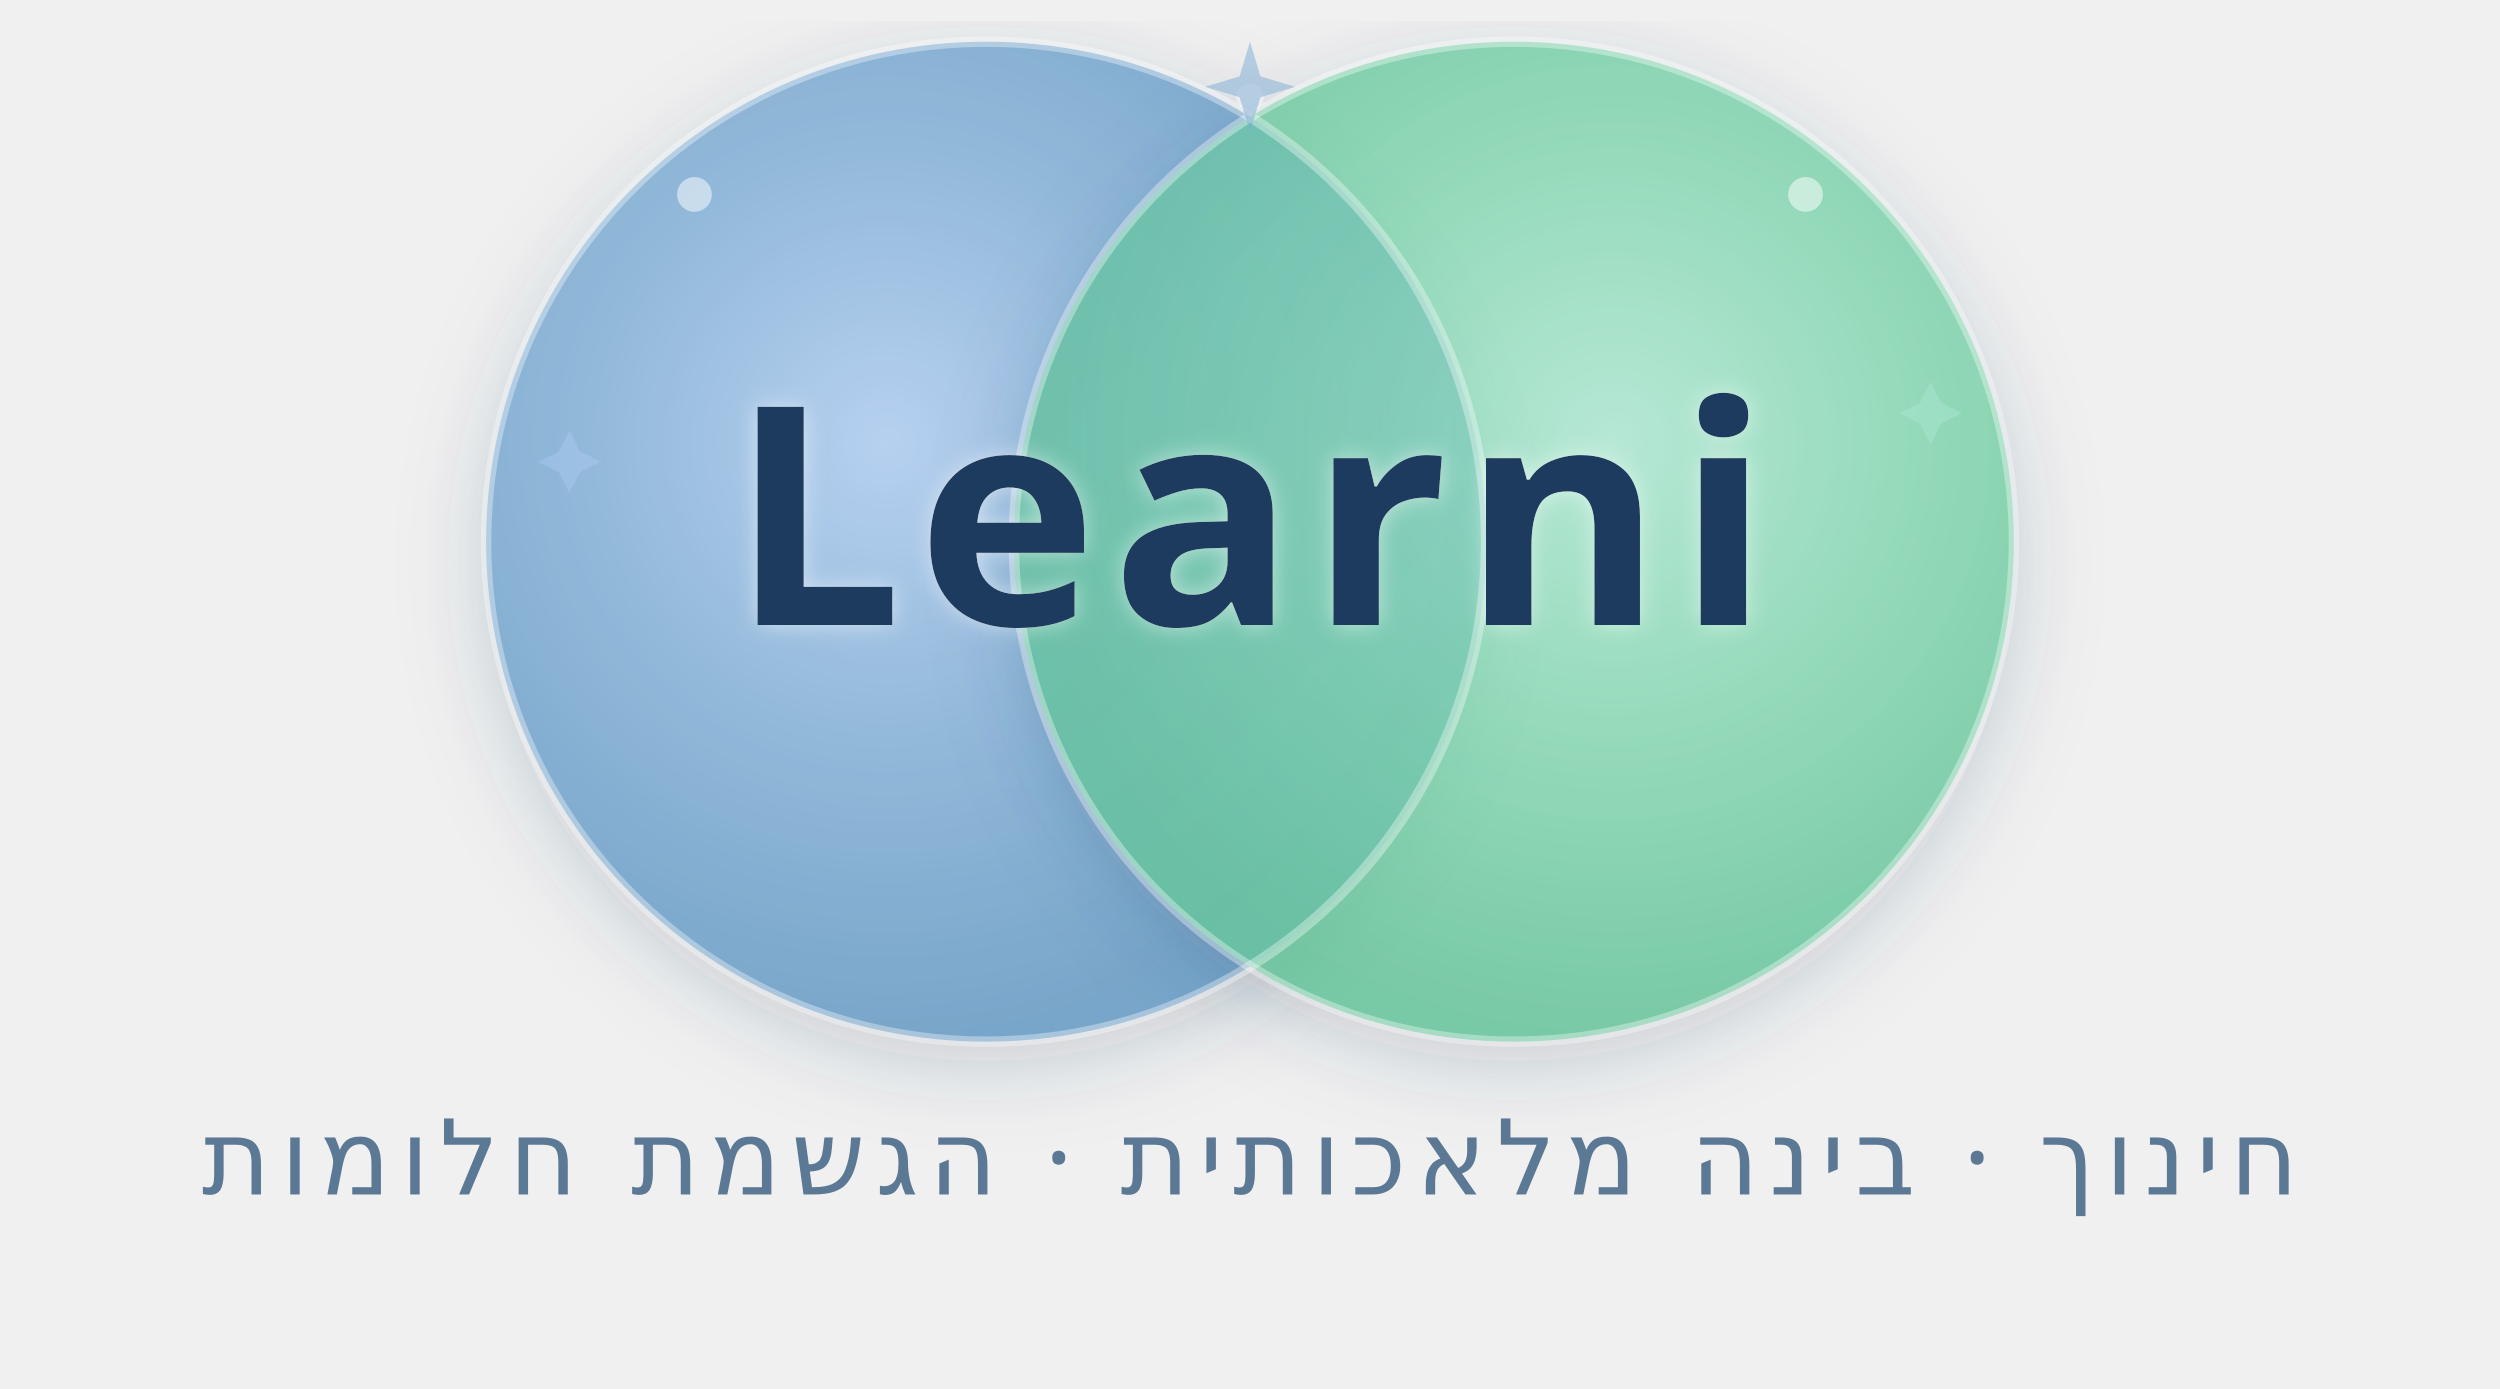
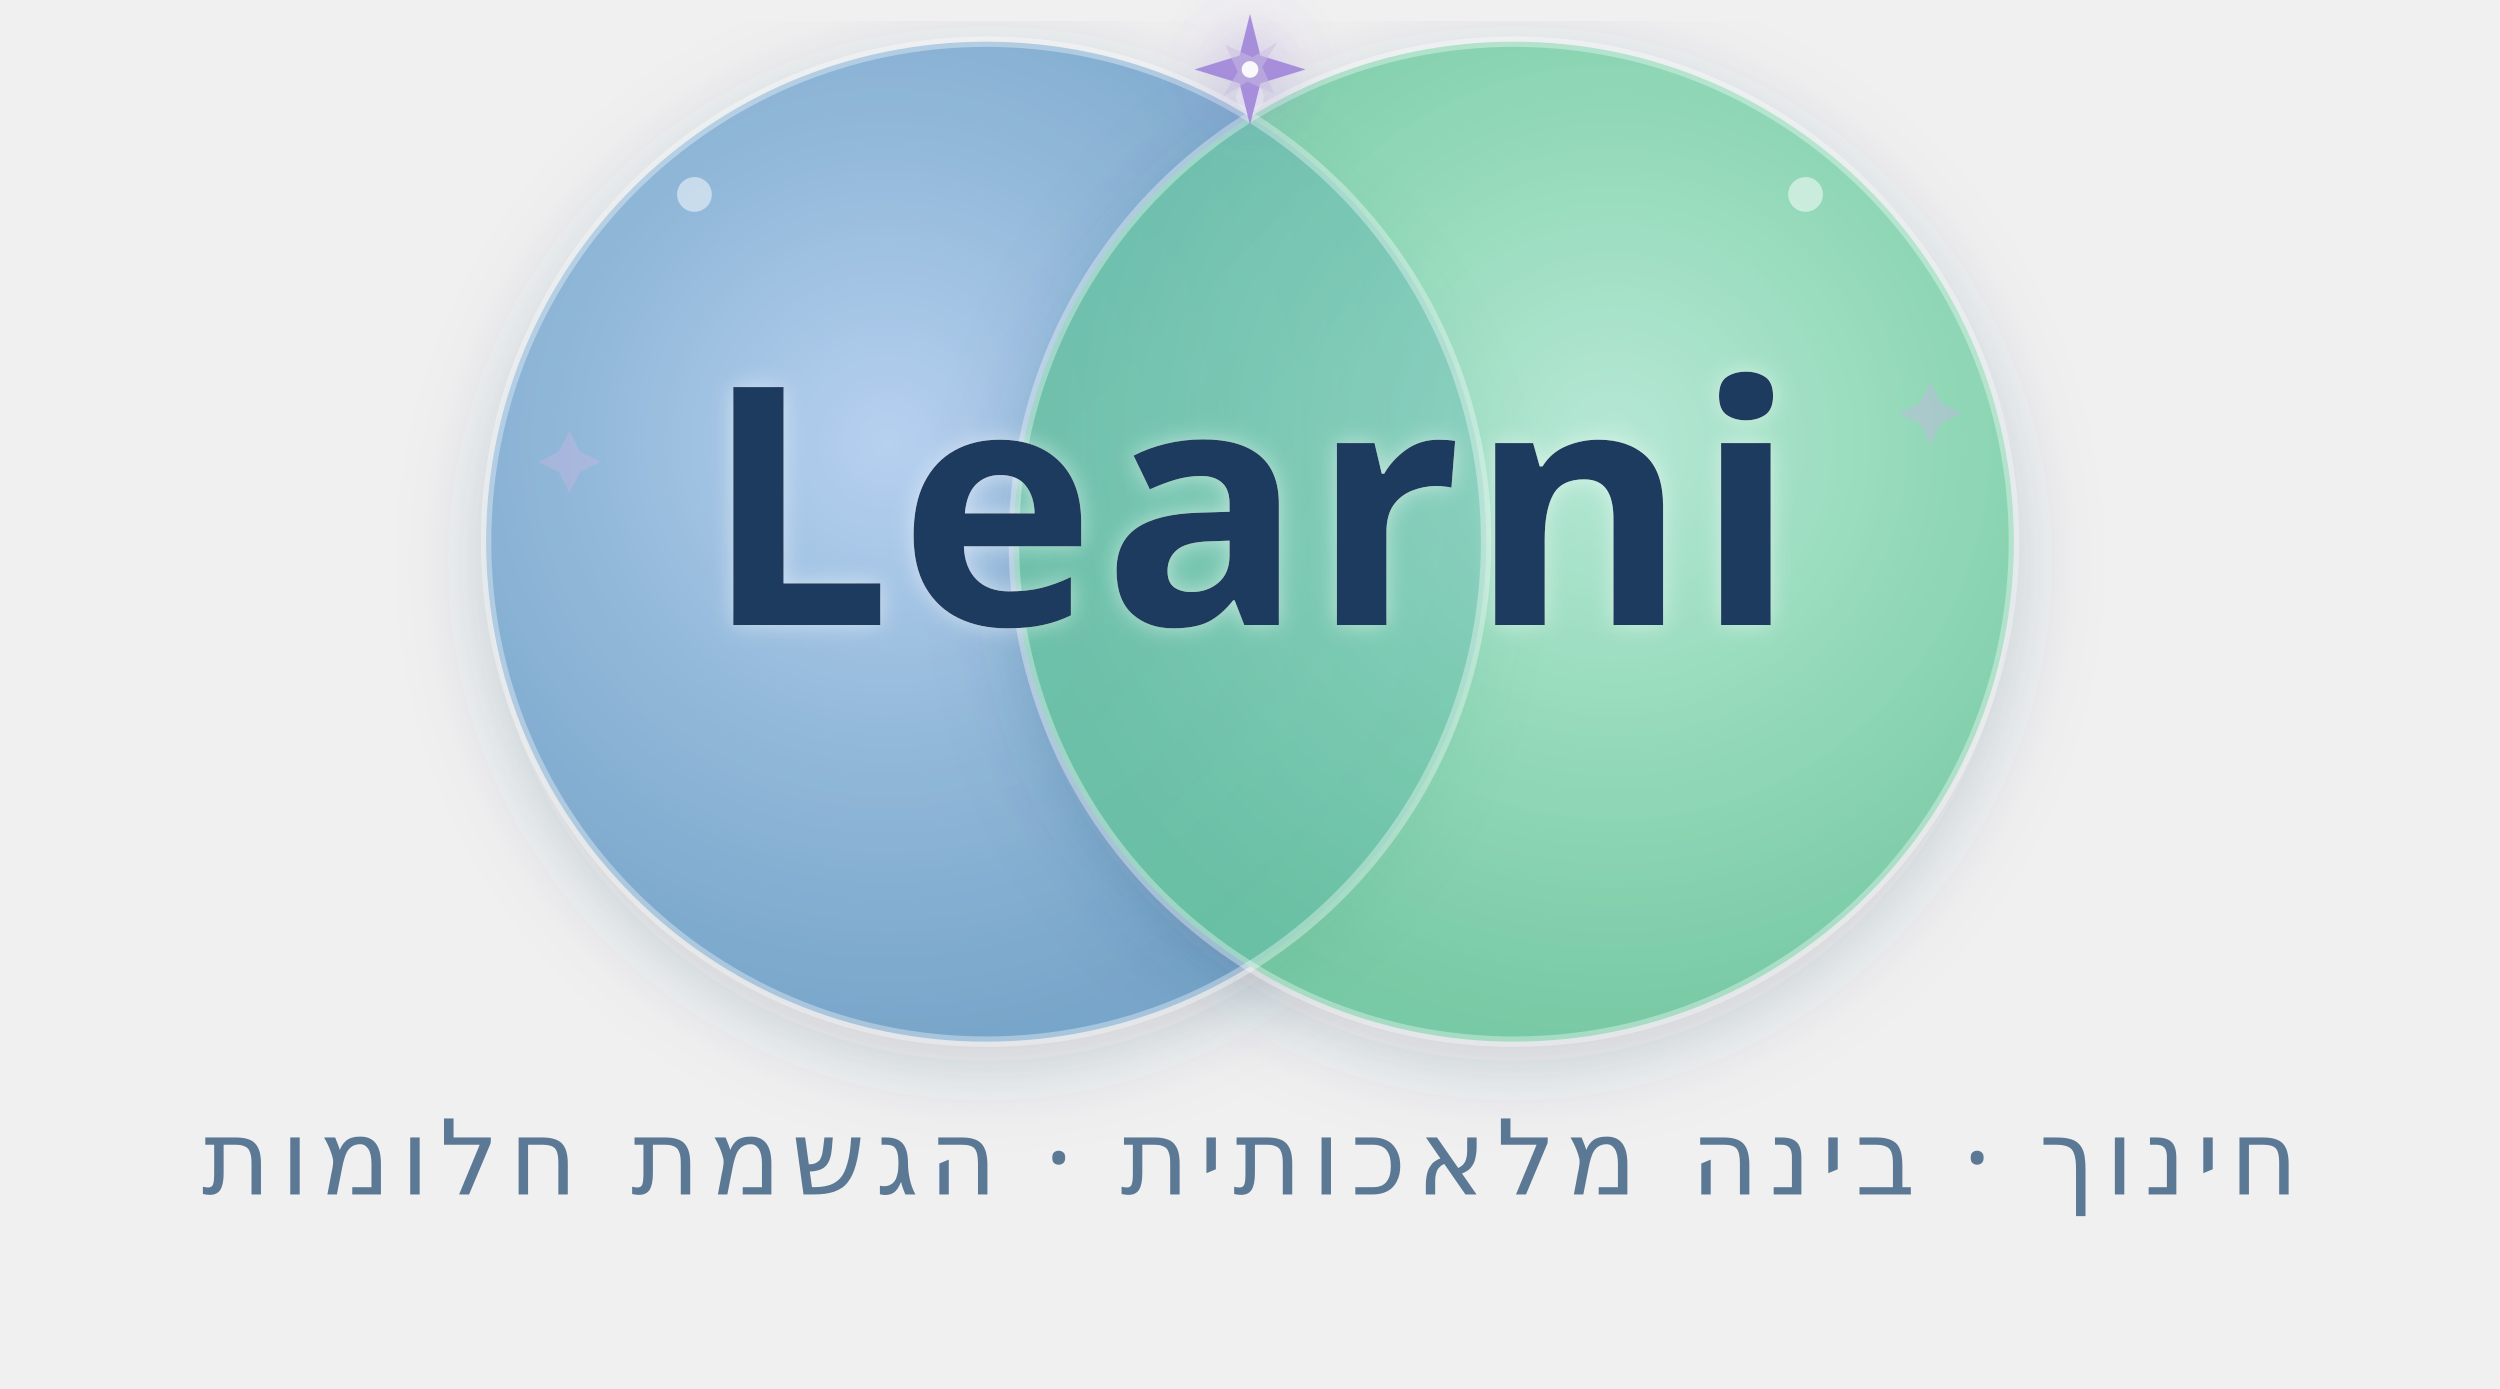
<svg xmlns="http://www.w3.org/2000/svg" viewBox="0 0 360 200" width="360" height="200">
  <defs>
    <radialGradient id="leftCircle" cx="40%" cy="40%" r="60%">
      <stop offset="0%" stop-color="#a8c8f0" />
      <stop offset="50%" stop-color="#7babd4" />
      <stop offset="100%" stop-color="#5a93c0" />
    </radialGradient>
    <radialGradient id="rightCircle" cx="60%" cy="40%" r="60%">
      <stop offset="0%" stop-color="#a8e6cf" />
      <stop offset="50%" stop-color="#7dd4ac" />
      <stop offset="100%" stop-color="#5abf92" />
    </radialGradient>
    <linearGradient id="overlapGrad" x1="0%" y1="0%" x2="100%" y2="100%">
      <stop offset="0%" stop-color="#7babd4" stop-opacity="0.6" />
      <stop offset="100%" stop-color="#7dd4ac" stop-opacity="0.6" />
    </linearGradient>
    <filter id="softShadow" x="-20%" y="-20%" width="140%" height="140%">
      <feDropShadow dx="0" dy="3" stdDeviation="6" flood-color="#1e3a5f40" />
    </filter>
    <filter id="textGlow">
      <feGaussianBlur in="SourceAlpha" stdDeviation="1.5" result="blur" />
      <feFlood flood-color="#ffffff" flood-opacity="0.5" result="color" />
      <feComposite in="color" in2="blur" operator="in" result="glow" />
      <feMerge>
        <feMergeNode in="glow" />
        <feMergeNode in="SourceGraphic" />
      </feMerge>
    </filter>
+     <radialGradient id="starGlow" cx="50%" cy="50%" r="50%">
+       <stop offset="0%" stop-color="#9b7ed8" stop-opacity="0.3" />
+       <stop offset="60%" stop-color="#9b7ed8" stop-opacity="0.06" />
+       <stop offset="100%" stop-color="#9b7ed8" stop-opacity="0" />
+     </radialGradient>
    <clipPath id="clipRight">
      <circle cx="218" cy="78" r="72" />
    </clipPath>
  </defs>
  <circle cx="142" cy="78" r="72" fill="url(#leftCircle)" opacity="0.8" filter="url(#softShadow)" />
  <circle cx="218" cy="78" r="72" fill="url(#rightCircle)" opacity="0.8" filter="url(#softShadow)" />
  <circle cx="142" cy="78" r="72" fill="url(#overlapGrad)" clip-path="url(#clipRight)" opacity="0.5" />
  <circle cx="142" cy="78" r="72" fill="none" stroke="#ffffff" stroke-width="1.5" opacity="0.35" />
  <circle cx="218" cy="78" r="72" fill="none" stroke="#ffffff" stroke-width="1.5" opacity="0.35" />
  <circle cx="100" cy="28" r="2.5" fill="#ffffff" opacity="0.5" />
  <circle cx="260" cy="28" r="2.5" fill="#ffffff" opacity="0.5" />
  <circle cx="180" cy="14" r="2" fill="#ffffff" opacity="0.4" />
-   <g opacity="0.5">
-     <path d="M180 6 L181.5 11 L186.5 12.5 L181.5 14 L180 19 L178.5 14 L173.5 12.5 L178.5 11 Z" fill="#7babd4" />
-     <path d="M82 62 L83.5 65 L86.5 66.5 L83.5 68 L82 71 L80.5 68 L77.5 66.5 L80.5 65 Z" fill="#a8c8f0" />
-     <path d="M278 55 L279.5 58 L282.5 59.5 L279.5 61 L278 64 L276.5 61 L273.5 59.5 L276.5 58 Z" fill="#a8e6cf" />
+   <g opacity="0.85">
+     <circle cx="180" cy="10" r="14" fill="url(#starGlow)" />
+     <path d="M180 2 L181.5 8 L188 10 L181.5 12 L180 18 L178.5 12 L172 10 L178.5 8 Z" fill="#9b7ed8" />
+     <path d="M180 4.5 L181 8.5 L185 10 L181 11.5 L180 15.5 L179 11.5 L175 10 L179 8.5 Z" fill="#c4b5e0" opacity="0.5" transform="rotate(45,180,10)" />
+     <circle cx="180" cy="10" r="1.2" fill="#fff" opacity="0.95" />
  </g>
-   <text x="180" y="90" text-anchor="middle" font-family="'Poppins', 'Segoe UI', sans-serif" font-size="44" font-weight="700" fill="#1e3a5f" letter-spacing="2" filter="url(#textGlow)">Learni</text>
+   <g opacity="0.45">
+     <path d="M82 62 L83.5 65 L86.5 66.5 L83.5 68 L82 71 L80.5 68 L77.5 66.5 L80.5 65 Z" fill="#c4b5e0" />
+     <path d="M278 55 L279.5 58 L282.5 59.5 L279.5 61 L278 64 L276.5 61 L273.5 59.5 L276.5 58 Z" fill="#c4b5e0" />
+   </g>
+   <text x="180" y="90" text-anchor="middle" font-family="'Caveat', 'Segoe UI', cursive" font-size="48" font-weight="700" fill="#1e3a5f" letter-spacing="1" filter="url(#textGlow)">Learni</text>
  <text x="180" y="172" text-anchor="middle" font-family="'Heebo', 'Segoe UI', sans-serif" font-size="15" font-weight="400" fill="#4a6a8a" letter-spacing="1.5" opacity="0.9" direction="rtl">חינוך · בינה מלאכותית · הגשמת חלומות</text>
  <line x1="100" y1="184" x2="260" y2="184" stroke="url(#overlapGrad)" stroke-width="2" stroke-linecap="round" opacity="0.6" />
</svg>
